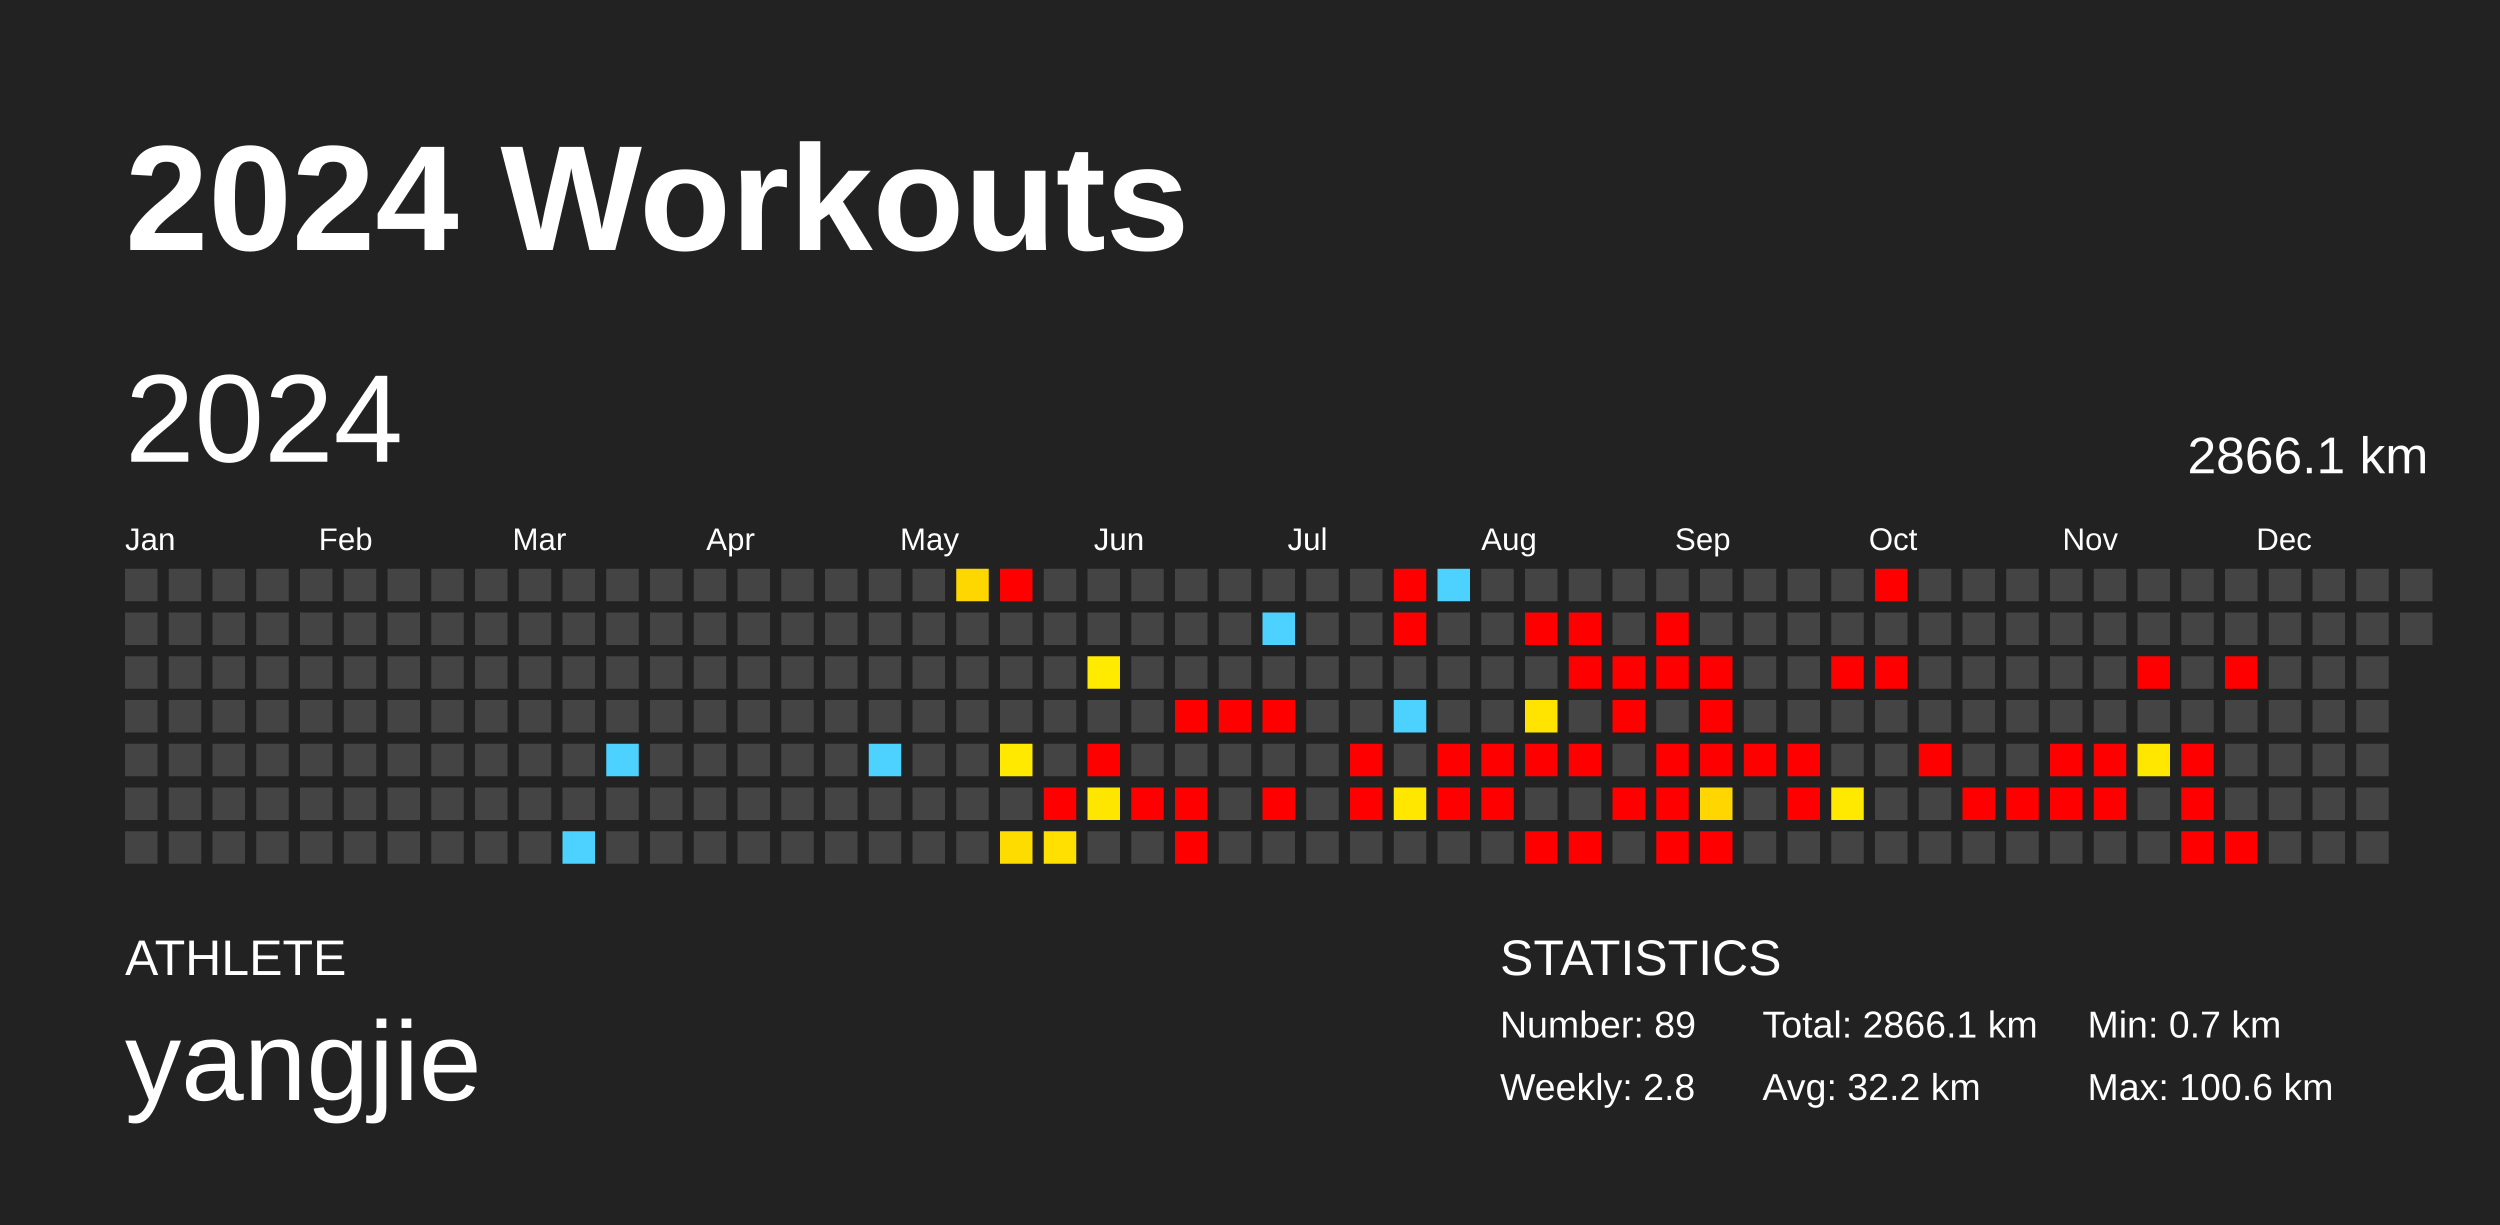
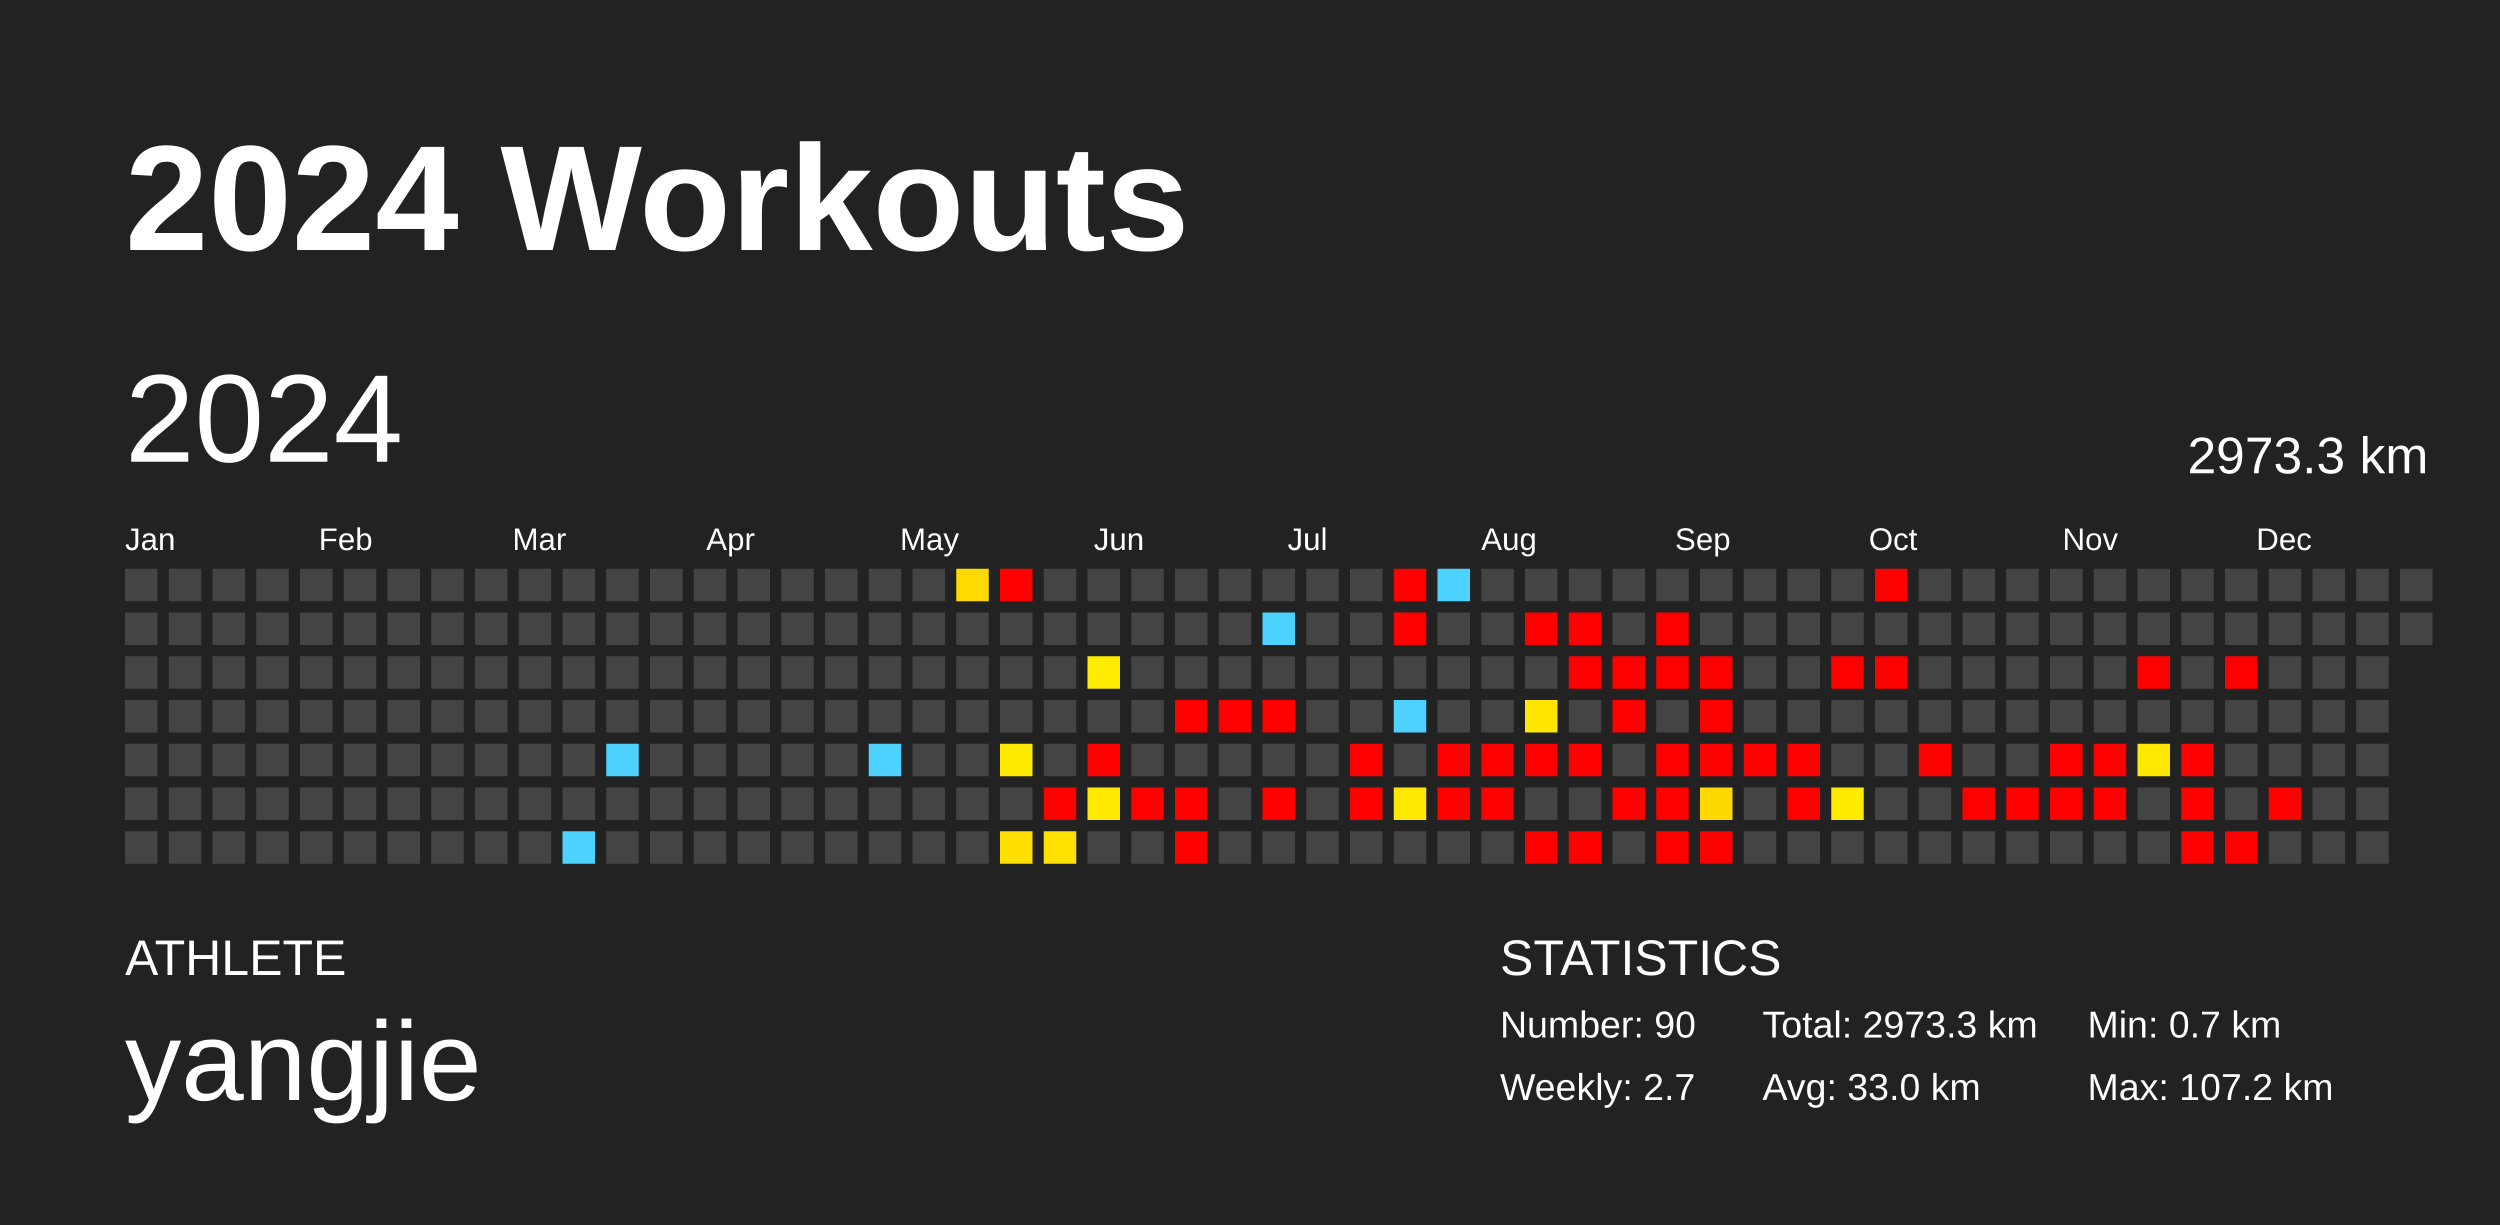
<svg xmlns="http://www.w3.org/2000/svg" baseProfile="full" height="98mm" version="1.1" viewBox="0,0,200,98" width="200mm">
  <defs />
  <rect fill="#222222" height="98" width="200" x="0" y="0" />
  <text fill="#FFFFFF" style="font-size:12px; font-family:Arial; font-weight:bold;" x="10" y="20">2024 Workouts</text>
  <text fill="#FFFFFF" style="font-size:4px; font-family:Arial" x="10" y="78">ATHLETE</text>
  <text fill="#FFFFFF" style="font-size:9px; font-family:Arial" x="10" y="88">yangjie</text>
  <text fill="#FFFFFF" style="font-size:4px; font-family:Arial" x="120" y="78">STATISTICS</text>
-   <text fill="#FFFFFF" style="font-size:3px; font-family:Arial" x="120" y="83">Number: 89</text>
-   <text fill="#FFFFFF" style="font-size:3px; font-family:Arial" x="120" y="88">Weekly: 2.8</text>
-   <text fill="#FFFFFF" style="font-size:3px; font-family:Arial" x="141" y="83">Total: 2866.1 km</text>
-   <text fill="#FFFFFF" style="font-size:3px; font-family:Arial" x="141" y="88">Avg: 32.2 km</text>
+   <text fill="#FFFFFF" style="font-size:3px; font-family:Arial" x="120" y="83">Number: 90</text>
+   <text fill="#FFFFFF" style="font-size:3px; font-family:Arial" x="120" y="88">Weekly: 2.7</text>
+   <text fill="#FFFFFF" style="font-size:3px; font-family:Arial" x="141" y="83">Total: 2973.3 km</text>
+   <text fill="#FFFFFF" style="font-size:3px; font-family:Arial" x="141" y="88">Avg: 33.0 km</text>
  <text fill="#FFFFFF" style="font-size:3px; font-family:Arial" x="167" y="83">Min: 0.7 km</text>
-   <text fill="#FFFFFF" style="font-size:3px; font-family:Arial" x="167" y="88">Max: 100.6 km</text>
+   <text fill="#FFFFFF" style="font-size:3px; font-family:Arial" x="167" y="88">Max: 107.2 km</text>
  <text dominant-baseline="hanging" fill="#FFFFFF" style="font-size:10.0px; font-family:Arial;" x="10" y="30">2024</text>
-   <text dominant-baseline="hanging" fill="#FFFFFF" style="font-size:4.125px; font-family:Arial;" x="175" y="35">2866.1 km</text>
+   <text dominant-baseline="hanging" fill="#FFFFFF" style="font-size:4.125px; font-family:Arial;" x="175" y="35">2973.3 km</text>
  <text fill="#FFFFFF" style="font-size:2.5px; font-family:Arial" x="10.0" y="44">Jan</text>
  <text fill="#FFFFFF" style="font-size:2.5px; font-family:Arial" x="25.5" y="44">Feb</text>
  <text fill="#FFFFFF" style="font-size:2.5px; font-family:Arial" x="41.0" y="44">Mar</text>
  <text fill="#FFFFFF" style="font-size:2.5px; font-family:Arial" x="56.5" y="44">Apr</text>
  <text fill="#FFFFFF" style="font-size:2.5px; font-family:Arial" x="72.0" y="44">May</text>
  <text fill="#FFFFFF" style="font-size:2.5px; font-family:Arial" x="87.5" y="44">Jun</text>
  <text fill="#FFFFFF" style="font-size:2.5px; font-family:Arial" x="103.0" y="44">Jul</text>
  <text fill="#FFFFFF" style="font-size:2.5px; font-family:Arial" x="118.5" y="44">Aug</text>
  <text fill="#FFFFFF" style="font-size:2.5px; font-family:Arial" x="134.0" y="44">Sep</text>
  <text fill="#FFFFFF" style="font-size:2.5px; font-family:Arial" x="149.5" y="44">Oct</text>
  <text fill="#FFFFFF" style="font-size:2.5px; font-family:Arial" x="165.0" y="44">Nov</text>
  <text fill="#FFFFFF" style="font-size:2.5px; font-family:Arial" x="180.5" y="44">Dec</text>
  <rect fill="#444444" height="2.6" width="2.6" x="10.0" y="45.5" />
  <rect fill="#444444" height="2.6" width="2.6" x="10.0" y="49.0" />
  <rect fill="#444444" height="2.6" width="2.6" x="10.0" y="52.5" />
  <rect fill="#444444" height="2.6" width="2.6" x="10.0" y="56.0" />
  <rect fill="#444444" height="2.6" width="2.6" x="10.0" y="59.5" />
  <rect fill="#444444" height="2.6" width="2.6" x="10.0" y="63.0" />
  <rect fill="#444444" height="2.6" width="2.6" x="10.0" y="66.5" />
  <rect fill="#444444" height="2.6" width="2.6" x="13.5" y="45.5" />
  <rect fill="#444444" height="2.6" width="2.6" x="13.5" y="49.0" />
  <rect fill="#444444" height="2.6" width="2.6" x="13.5" y="52.5" />
  <rect fill="#444444" height="2.6" width="2.6" x="13.5" y="56.0" />
  <rect fill="#444444" height="2.6" width="2.6" x="13.5" y="59.5" />
  <rect fill="#444444" height="2.6" width="2.6" x="13.5" y="63.0" />
  <rect fill="#444444" height="2.6" width="2.6" x="13.5" y="66.5" />
  <rect fill="#444444" height="2.6" width="2.6" x="17.0" y="45.5" />
  <rect fill="#444444" height="2.6" width="2.6" x="17.0" y="49.0" />
  <rect fill="#444444" height="2.6" width="2.6" x="17.0" y="52.5" />
  <rect fill="#444444" height="2.6" width="2.6" x="17.0" y="56.0" />
  <rect fill="#444444" height="2.6" width="2.6" x="17.0" y="59.5" />
  <rect fill="#444444" height="2.6" width="2.6" x="17.0" y="63.0" />
  <rect fill="#444444" height="2.6" width="2.6" x="17.0" y="66.5" />
  <rect fill="#444444" height="2.6" width="2.6" x="20.5" y="45.5" />
  <rect fill="#444444" height="2.6" width="2.6" x="20.5" y="49.0" />
  <rect fill="#444444" height="2.6" width="2.6" x="20.5" y="52.5" />
  <rect fill="#444444" height="2.6" width="2.6" x="20.5" y="56.0" />
  <rect fill="#444444" height="2.6" width="2.6" x="20.5" y="59.5" />
  <rect fill="#444444" height="2.6" width="2.6" x="20.5" y="63.0" />
  <rect fill="#444444" height="2.6" width="2.6" x="20.5" y="66.5" />
  <rect fill="#444444" height="2.6" width="2.6" x="24.0" y="45.5" />
  <rect fill="#444444" height="2.6" width="2.6" x="24.0" y="49.0" />
  <rect fill="#444444" height="2.6" width="2.6" x="24.0" y="52.5" />
  <rect fill="#444444" height="2.6" width="2.6" x="24.0" y="56.0" />
  <rect fill="#444444" height="2.6" width="2.6" x="24.0" y="59.5" />
  <rect fill="#444444" height="2.6" width="2.6" x="24.0" y="63.0" />
  <rect fill="#444444" height="2.6" width="2.6" x="24.0" y="66.5" />
  <rect fill="#444444" height="2.6" width="2.6" x="27.5" y="45.5" />
  <rect fill="#444444" height="2.6" width="2.6" x="27.5" y="49.0" />
  <rect fill="#444444" height="2.6" width="2.6" x="27.5" y="52.5" />
  <rect fill="#444444" height="2.6" width="2.6" x="27.5" y="56.0" />
  <rect fill="#444444" height="2.6" width="2.6" x="27.5" y="59.5" />
  <rect fill="#444444" height="2.6" width="2.6" x="27.5" y="63.0" />
  <rect fill="#444444" height="2.6" width="2.6" x="27.5" y="66.5" />
  <rect fill="#444444" height="2.6" width="2.6" x="31.0" y="45.5" />
  <rect fill="#444444" height="2.6" width="2.6" x="31.0" y="49.0" />
  <rect fill="#444444" height="2.6" width="2.6" x="31.0" y="52.5" />
  <rect fill="#444444" height="2.6" width="2.6" x="31.0" y="56.0" />
  <rect fill="#444444" height="2.6" width="2.6" x="31.0" y="59.5" />
  <rect fill="#444444" height="2.6" width="2.6" x="31.0" y="63.0" />
  <rect fill="#444444" height="2.6" width="2.6" x="31.0" y="66.5" />
  <rect fill="#444444" height="2.6" width="2.6" x="34.5" y="45.5" />
  <rect fill="#444444" height="2.6" width="2.6" x="34.5" y="49.0" />
  <rect fill="#444444" height="2.6" width="2.6" x="34.5" y="52.5" />
  <rect fill="#444444" height="2.6" width="2.6" x="34.5" y="56.0" />
  <rect fill="#444444" height="2.6" width="2.6" x="34.5" y="59.5" />
  <rect fill="#444444" height="2.6" width="2.6" x="34.5" y="63.0" />
  <rect fill="#444444" height="2.6" width="2.6" x="34.5" y="66.5" />
  <rect fill="#444444" height="2.6" width="2.6" x="38.0" y="45.5" />
  <rect fill="#444444" height="2.6" width="2.6" x="38.0" y="49.0" />
  <rect fill="#444444" height="2.6" width="2.6" x="38.0" y="52.5" />
  <rect fill="#444444" height="2.6" width="2.6" x="38.0" y="56.0" />
  <rect fill="#444444" height="2.6" width="2.6" x="38.0" y="59.5" />
  <rect fill="#444444" height="2.6" width="2.6" x="38.0" y="63.0" />
  <rect fill="#444444" height="2.6" width="2.6" x="38.0" y="66.5" />
  <rect fill="#444444" height="2.6" width="2.6" x="41.5" y="45.5" />
  <rect fill="#444444" height="2.6" width="2.6" x="41.5" y="49.0" />
  <rect fill="#444444" height="2.6" width="2.6" x="41.5" y="52.5" />
  <rect fill="#444444" height="2.6" width="2.6" x="41.5" y="56.0" />
  <rect fill="#444444" height="2.6" width="2.6" x="41.5" y="59.5" />
  <rect fill="#444444" height="2.6" width="2.6" x="41.5" y="63.0" />
  <rect fill="#444444" height="2.6" width="2.6" x="41.5" y="66.5" />
  <rect fill="#444444" height="2.6" width="2.6" x="45.0" y="45.5" />
  <rect fill="#444444" height="2.6" width="2.6" x="45.0" y="49.0" />
  <rect fill="#444444" height="2.6" width="2.6" x="45.0" y="52.5" />
  <rect fill="#444444" height="2.6" width="2.6" x="45.0" y="56.0" />
  <rect fill="#444444" height="2.6" width="2.6" x="45.0" y="59.5" />
  <rect fill="#444444" height="2.6" width="2.6" x="45.0" y="63.0" />
  <rect fill="#4dd2ff" height="2.6" width="2.6" x="45.0" y="66.5" />
  <rect fill="#444444" height="2.6" width="2.6" x="48.5" y="45.5" />
  <rect fill="#444444" height="2.6" width="2.6" x="48.5" y="49.0" />
  <rect fill="#444444" height="2.6" width="2.6" x="48.5" y="52.5" />
  <rect fill="#444444" height="2.6" width="2.6" x="48.5" y="56.0" />
  <rect fill="#4dd2ff" height="2.6" width="2.6" x="48.5" y="59.5" />
  <rect fill="#444444" height="2.6" width="2.6" x="48.5" y="63.0" />
  <rect fill="#444444" height="2.6" width="2.6" x="48.5" y="66.5" />
  <rect fill="#444444" height="2.6" width="2.6" x="52.0" y="45.5" />
  <rect fill="#444444" height="2.6" width="2.6" x="52.0" y="49.0" />
  <rect fill="#444444" height="2.6" width="2.6" x="52.0" y="52.5" />
  <rect fill="#444444" height="2.6" width="2.6" x="52.0" y="56.0" />
  <rect fill="#444444" height="2.6" width="2.6" x="52.0" y="59.5" />
  <rect fill="#444444" height="2.6" width="2.6" x="52.0" y="63.0" />
  <rect fill="#444444" height="2.6" width="2.6" x="52.0" y="66.5" />
  <rect fill="#444444" height="2.6" width="2.6" x="55.5" y="45.5" />
  <rect fill="#444444" height="2.6" width="2.6" x="55.5" y="49.0" />
  <rect fill="#444444" height="2.6" width="2.6" x="55.5" y="52.5" />
  <rect fill="#444444" height="2.6" width="2.6" x="55.5" y="56.0" />
  <rect fill="#444444" height="2.6" width="2.6" x="55.5" y="59.5" />
  <rect fill="#444444" height="2.6" width="2.6" x="55.5" y="63.0" />
  <rect fill="#444444" height="2.6" width="2.6" x="55.5" y="66.5" />
  <rect fill="#444444" height="2.6" width="2.6" x="59.0" y="45.5" />
  <rect fill="#444444" height="2.6" width="2.6" x="59.0" y="49.0" />
  <rect fill="#444444" height="2.6" width="2.6" x="59.0" y="52.5" />
  <rect fill="#444444" height="2.6" width="2.6" x="59.0" y="56.0" />
  <rect fill="#444444" height="2.6" width="2.6" x="59.0" y="59.5" />
  <rect fill="#444444" height="2.6" width="2.6" x="59.0" y="63.0" />
  <rect fill="#444444" height="2.6" width="2.6" x="59.0" y="66.5" />
  <rect fill="#444444" height="2.6" width="2.6" x="62.5" y="45.5" />
  <rect fill="#444444" height="2.6" width="2.6" x="62.5" y="49.0" />
  <rect fill="#444444" height="2.6" width="2.6" x="62.5" y="52.5" />
  <rect fill="#444444" height="2.6" width="2.6" x="62.5" y="56.0" />
  <rect fill="#444444" height="2.6" width="2.6" x="62.5" y="59.5" />
  <rect fill="#444444" height="2.6" width="2.6" x="62.5" y="63.0" />
  <rect fill="#444444" height="2.6" width="2.6" x="62.5" y="66.5" />
  <rect fill="#444444" height="2.6" width="2.6" x="66.0" y="45.5" />
  <rect fill="#444444" height="2.6" width="2.6" x="66.0" y="49.0" />
  <rect fill="#444444" height="2.6" width="2.6" x="66.0" y="52.5" />
  <rect fill="#444444" height="2.6" width="2.6" x="66.0" y="56.0" />
  <rect fill="#444444" height="2.6" width="2.6" x="66.0" y="59.5" />
  <rect fill="#444444" height="2.6" width="2.6" x="66.0" y="63.0" />
  <rect fill="#444444" height="2.6" width="2.6" x="66.0" y="66.5" />
  <rect fill="#444444" height="2.6" width="2.6" x="69.5" y="45.5" />
  <rect fill="#444444" height="2.6" width="2.6" x="69.5" y="49.0" />
  <rect fill="#444444" height="2.6" width="2.6" x="69.5" y="52.5" />
  <rect fill="#444444" height="2.6" width="2.6" x="69.5" y="56.0" />
  <rect fill="#4dd2ff" height="2.6" width="2.6" x="69.5" y="59.5" />
  <rect fill="#444444" height="2.6" width="2.6" x="69.5" y="63.0" />
  <rect fill="#444444" height="2.6" width="2.6" x="69.5" y="66.5" />
  <rect fill="#444444" height="2.6" width="2.6" x="73.0" y="45.5" />
  <rect fill="#444444" height="2.6" width="2.6" x="73.0" y="49.0" />
  <rect fill="#444444" height="2.6" width="2.6" x="73.0" y="52.5" />
  <rect fill="#444444" height="2.6" width="2.6" x="73.0" y="56.0" />
  <rect fill="#444444" height="2.6" width="2.6" x="73.0" y="59.5" />
  <rect fill="#444444" height="2.6" width="2.6" x="73.0" y="63.0" />
  <rect fill="#444444" height="2.6" width="2.6" x="73.0" y="66.5" />
-   <rect fill="#ffd700" height="2.6" width="2.6" x="76.5" y="45.5" />
+   <rect fill="#ffd900" height="2.6" width="2.6" x="76.5" y="45.5" />
  <rect fill="#444444" height="2.6" width="2.6" x="76.5" y="49.0" />
  <rect fill="#444444" height="2.6" width="2.6" x="76.5" y="52.5" />
  <rect fill="#444444" height="2.6" width="2.6" x="76.5" y="56.0" />
  <rect fill="#444444" height="2.6" width="2.6" x="76.5" y="59.5" />
  <rect fill="#444444" height="2.6" width="2.6" x="76.5" y="63.0" />
  <rect fill="#444444" height="2.6" width="2.6" x="76.5" y="66.5" />
  <rect fill="red" height="2.6" width="2.6" x="80.0" y="45.5" />
  <rect fill="#444444" height="2.6" width="2.6" x="80.0" y="49.0" />
  <rect fill="#444444" height="2.6" width="2.6" x="80.0" y="52.5" />
  <rect fill="#444444" height="2.6" width="2.6" x="80.0" y="56.0" />
-   <rect fill="#ffe900" height="2.6" width="2.6" x="80.0" y="59.5" />
+   <rect fill="#ffea00" height="2.6" width="2.6" x="80.0" y="59.5" />
  <rect fill="#444444" height="2.6" width="2.6" x="80.0" y="63.0" />
-   <rect fill="#ffdc00" height="2.6" width="2.6" x="80.0" y="66.5" />
+   <rect fill="#ffde00" height="2.6" width="2.6" x="80.0" y="66.5" />
  <rect fill="#444444" height="2.6" width="2.6" x="83.5" y="45.5" />
  <rect fill="#444444" height="2.6" width="2.6" x="83.5" y="49.0" />
  <rect fill="#444444" height="2.6" width="2.6" x="83.5" y="52.5" />
  <rect fill="#444444" height="2.6" width="2.6" x="83.5" y="56.0" />
  <rect fill="#444444" height="2.6" width="2.6" x="83.5" y="59.5" />
  <rect fill="red" height="2.6" width="2.6" x="83.5" y="63.0" />
-   <rect fill="#ffe000" height="2.6" width="2.6" x="83.5" y="66.5" />
+   <rect fill="#ffe200" height="2.6" width="2.6" x="83.5" y="66.5" />
  <rect fill="#444444" height="2.6" width="2.6" x="87.0" y="45.5" />
  <rect fill="#444444" height="2.6" width="2.6" x="87.0" y="49.0" />
-   <rect fill="#ffeb00" height="2.6" width="2.6" x="87.0" y="52.5" />
+   <rect fill="#ffec00" height="2.6" width="2.6" x="87.0" y="52.5" />
  <rect fill="#444444" height="2.6" width="2.6" x="87.0" y="56.0" />
  <rect fill="red" height="2.6" width="2.6" x="87.0" y="59.5" />
-   <rect fill="#ffe600" height="2.6" width="2.6" x="87.0" y="63.0" />
+   <rect fill="#ffe800" height="2.6" width="2.6" x="87.0" y="63.0" />
  <rect fill="#444444" height="2.6" width="2.6" x="87.0" y="66.5" />
  <rect fill="#444444" height="2.6" width="2.6" x="90.5" y="45.5" />
  <rect fill="#444444" height="2.6" width="2.6" x="90.5" y="49.0" />
  <rect fill="#444444" height="2.6" width="2.6" x="90.5" y="52.5" />
  <rect fill="#444444" height="2.6" width="2.6" x="90.5" y="56.0" />
  <rect fill="#444444" height="2.6" width="2.6" x="90.5" y="59.5" />
  <rect fill="red" height="2.6" width="2.6" x="90.5" y="63.0" />
  <rect fill="#444444" height="2.6" width="2.6" x="90.5" y="66.5" />
  <rect fill="#444444" height="2.6" width="2.6" x="94.0" y="45.5" />
  <rect fill="#444444" height="2.6" width="2.6" x="94.0" y="49.0" />
  <rect fill="#444444" height="2.6" width="2.6" x="94.0" y="52.5" />
  <rect fill="red" height="2.6" width="2.6" x="94.0" y="56.0" />
  <rect fill="#444444" height="2.6" width="2.6" x="94.0" y="59.5" />
  <rect fill="red" height="2.6" width="2.6" x="94.0" y="63.0" />
  <rect fill="red" height="2.6" width="2.6" x="94.0" y="66.5" />
  <rect fill="#444444" height="2.6" width="2.6" x="97.5" y="45.5" />
  <rect fill="#444444" height="2.6" width="2.6" x="97.5" y="49.0" />
  <rect fill="#444444" height="2.6" width="2.6" x="97.5" y="52.5" />
  <rect fill="red" height="2.6" width="2.6" x="97.5" y="56.0" />
  <rect fill="#444444" height="2.6" width="2.6" x="97.5" y="59.5" />
  <rect fill="#444444" height="2.6" width="2.6" x="97.5" y="63.0" />
  <rect fill="#444444" height="2.6" width="2.6" x="97.5" y="66.5" />
  <rect fill="#444444" height="2.6" width="2.6" x="101.0" y="45.5" />
  <rect fill="#4dd2ff" height="2.6" width="2.6" x="101.0" y="49.0" />
  <rect fill="#444444" height="2.6" width="2.6" x="101.0" y="52.5" />
  <rect fill="red" height="2.6" width="2.6" x="101.0" y="56.0" />
  <rect fill="#444444" height="2.6" width="2.6" x="101.0" y="59.5" />
  <rect fill="red" height="2.6" width="2.6" x="101.0" y="63.0" />
  <rect fill="#444444" height="2.6" width="2.6" x="101.0" y="66.5" />
  <rect fill="#444444" height="2.6" width="2.6" x="104.5" y="45.5" />
  <rect fill="#444444" height="2.6" width="2.6" x="104.5" y="49.0" />
  <rect fill="#444444" height="2.6" width="2.6" x="104.5" y="52.5" />
  <rect fill="#444444" height="2.6" width="2.6" x="104.5" y="56.0" />
  <rect fill="#444444" height="2.6" width="2.6" x="104.5" y="59.5" />
  <rect fill="#444444" height="2.6" width="2.6" x="104.5" y="63.0" />
  <rect fill="#444444" height="2.6" width="2.6" x="104.5" y="66.5" />
  <rect fill="#444444" height="2.6" width="2.6" x="108.0" y="45.5" />
  <rect fill="#444444" height="2.6" width="2.6" x="108.0" y="49.0" />
  <rect fill="#444444" height="2.6" width="2.6" x="108.0" y="52.5" />
  <rect fill="#444444" height="2.6" width="2.6" x="108.0" y="56.0" />
  <rect fill="red" height="2.6" width="2.6" x="108.0" y="59.5" />
  <rect fill="red" height="2.6" width="2.6" x="108.0" y="63.0" />
  <rect fill="#444444" height="2.6" width="2.6" x="108.0" y="66.5" />
  <rect fill="red" height="2.6" width="2.6" x="111.5" y="45.5" />
  <rect fill="red" height="2.6" width="2.6" x="111.5" y="49.0" />
  <rect fill="#444444" height="2.6" width="2.6" x="111.5" y="52.5" />
  <rect fill="#4dd2ff" height="2.6" width="2.6" x="111.5" y="56.0" />
  <rect fill="#444444" height="2.6" width="2.6" x="111.5" y="59.5" />
-   <rect fill="#ffe700" height="2.6" width="2.6" x="111.5" y="63.0" />
+   <rect fill="#ffe900" height="2.6" width="2.6" x="111.5" y="63.0" />
  <rect fill="#444444" height="2.6" width="2.6" x="111.5" y="66.5" />
  <rect fill="#4dd2ff" height="2.6" width="2.6" x="115.0" y="45.5" />
  <rect fill="#444444" height="2.6" width="2.6" x="115.0" y="49.0" />
  <rect fill="#444444" height="2.6" width="2.6" x="115.0" y="52.5" />
  <rect fill="#444444" height="2.6" width="2.6" x="115.0" y="56.0" />
  <rect fill="red" height="2.6" width="2.6" x="115.0" y="59.5" />
  <rect fill="red" height="2.6" width="2.6" x="115.0" y="63.0" />
  <rect fill="#444444" height="2.6" width="2.6" x="115.0" y="66.5" />
  <rect fill="#444444" height="2.6" width="2.6" x="118.5" y="45.5" />
  <rect fill="#444444" height="2.6" width="2.6" x="118.5" y="49.0" />
  <rect fill="#444444" height="2.6" width="2.6" x="118.5" y="52.5" />
  <rect fill="#444444" height="2.6" width="2.6" x="118.5" y="56.0" />
  <rect fill="red" height="2.6" width="2.6" x="118.5" y="59.5" />
  <rect fill="red" height="2.6" width="2.6" x="118.5" y="63.0" />
  <rect fill="#444444" height="2.6" width="2.6" x="118.5" y="66.5" />
  <rect fill="#444444" height="2.6" width="2.6" x="122.0" y="45.5" />
  <rect fill="red" height="2.6" width="2.6" x="122.0" y="49.0" />
  <rect fill="#444444" height="2.6" width="2.6" x="122.0" y="52.5" />
-   <rect fill="#ffe400" height="2.6" width="2.6" x="122.0" y="56.0" />
+   <rect fill="#ffe600" height="2.6" width="2.6" x="122.0" y="56.0" />
  <rect fill="red" height="2.6" width="2.6" x="122.0" y="59.5" />
  <rect fill="#444444" height="2.6" width="2.6" x="122.0" y="63.0" />
  <rect fill="red" height="2.6" width="2.6" x="122.0" y="66.5" />
  <rect fill="#444444" height="2.6" width="2.6" x="125.5" y="45.5" />
  <rect fill="red" height="2.6" width="2.6" x="125.5" y="49.0" />
  <rect fill="red" height="2.6" width="2.6" x="125.5" y="52.5" />
  <rect fill="#444444" height="2.6" width="2.6" x="125.5" y="56.0" />
  <rect fill="red" height="2.6" width="2.6" x="125.5" y="59.5" />
  <rect fill="#444444" height="2.6" width="2.6" x="125.5" y="63.0" />
  <rect fill="red" height="2.6" width="2.6" x="125.5" y="66.5" />
  <rect fill="#444444" height="2.6" width="2.6" x="129.0" y="45.5" />
  <rect fill="#444444" height="2.6" width="2.6" x="129.0" y="49.0" />
  <rect fill="red" height="2.6" width="2.6" x="129.0" y="52.5" />
  <rect fill="red" height="2.6" width="2.6" x="129.0" y="56.0" />
  <rect fill="#444444" height="2.6" width="2.6" x="129.0" y="59.5" />
  <rect fill="red" height="2.6" width="2.6" x="129.0" y="63.0" />
  <rect fill="#444444" height="2.6" width="2.6" x="129.0" y="66.5" />
  <rect fill="#444444" height="2.6" width="2.6" x="132.5" y="45.5" />
  <rect fill="red" height="2.6" width="2.6" x="132.5" y="49.0" />
  <rect fill="red" height="2.6" width="2.6" x="132.5" y="52.5" />
  <rect fill="#444444" height="2.6" width="2.6" x="132.5" y="56.0" />
  <rect fill="red" height="2.6" width="2.6" x="132.5" y="59.5" />
  <rect fill="red" height="2.6" width="2.6" x="132.5" y="63.0" />
  <rect fill="red" height="2.6" width="2.6" x="132.5" y="66.5" />
  <rect fill="#444444" height="2.6" width="2.6" x="136.0" y="45.5" />
  <rect fill="#444444" height="2.6" width="2.6" x="136.0" y="49.0" />
  <rect fill="red" height="2.6" width="2.6" x="136.0" y="52.5" />
  <rect fill="red" height="2.6" width="2.6" x="136.0" y="56.0" />
  <rect fill="red" height="2.6" width="2.6" x="136.0" y="59.5" />
-   <rect fill="#ffd600" height="2.6" width="2.6" x="136.0" y="63.0" />
+   <rect fill="#ffd800" height="2.6" width="2.6" x="136.0" y="63.0" />
  <rect fill="red" height="2.6" width="2.6" x="136.0" y="66.5" />
  <rect fill="#444444" height="2.6" width="2.6" x="139.5" y="45.5" />
  <rect fill="#444444" height="2.6" width="2.6" x="139.5" y="49.0" />
  <rect fill="#444444" height="2.6" width="2.6" x="139.5" y="52.5" />
  <rect fill="#444444" height="2.6" width="2.6" x="139.5" y="56.0" />
  <rect fill="red" height="2.6" width="2.6" x="139.5" y="59.5" />
  <rect fill="#444444" height="2.6" width="2.6" x="139.5" y="63.0" />
  <rect fill="#444444" height="2.6" width="2.6" x="139.5" y="66.5" />
  <rect fill="#444444" height="2.6" width="2.6" x="143.0" y="45.5" />
  <rect fill="#444444" height="2.6" width="2.6" x="143.0" y="49.0" />
  <rect fill="#444444" height="2.6" width="2.6" x="143.0" y="52.5" />
  <rect fill="#444444" height="2.6" width="2.6" x="143.0" y="56.0" />
  <rect fill="red" height="2.6" width="2.6" x="143.0" y="59.5" />
  <rect fill="red" height="2.6" width="2.6" x="143.0" y="63.0" />
  <rect fill="#444444" height="2.6" width="2.6" x="143.0" y="66.5" />
  <rect fill="#444444" height="2.6" width="2.6" x="146.5" y="45.5" />
  <rect fill="#444444" height="2.6" width="2.6" x="146.5" y="49.0" />
  <rect fill="red" height="2.6" width="2.6" x="146.5" y="52.5" />
  <rect fill="#444444" height="2.6" width="2.6" x="146.5" y="56.0" />
  <rect fill="#444444" height="2.6" width="2.6" x="146.5" y="59.5" />
-   <rect fill="#ffe900" height="2.6" width="2.6" x="146.5" y="63.0" />
+   <rect fill="#ffeb00" height="2.6" width="2.6" x="146.5" y="63.0" />
  <rect fill="#444444" height="2.6" width="2.6" x="146.5" y="66.5" />
  <rect fill="red" height="2.6" width="2.6" x="150.0" y="45.5" />
  <rect fill="#444444" height="2.6" width="2.6" x="150.0" y="49.0" />
  <rect fill="red" height="2.6" width="2.6" x="150.0" y="52.5" />
  <rect fill="#444444" height="2.6" width="2.6" x="150.0" y="56.0" />
  <rect fill="#444444" height="2.6" width="2.6" x="150.0" y="59.5" />
  <rect fill="#444444" height="2.6" width="2.6" x="150.0" y="63.0" />
  <rect fill="#444444" height="2.6" width="2.6" x="150.0" y="66.5" />
  <rect fill="#444444" height="2.6" width="2.6" x="153.5" y="45.5" />
  <rect fill="#444444" height="2.6" width="2.6" x="153.5" y="49.0" />
  <rect fill="#444444" height="2.6" width="2.6" x="153.5" y="52.5" />
  <rect fill="#444444" height="2.6" width="2.6" x="153.5" y="56.0" />
  <rect fill="red" height="2.6" width="2.6" x="153.5" y="59.5" />
  <rect fill="#444444" height="2.6" width="2.6" x="153.5" y="63.0" />
  <rect fill="#444444" height="2.6" width="2.6" x="153.5" y="66.5" />
  <rect fill="#444444" height="2.6" width="2.6" x="157.0" y="45.5" />
  <rect fill="#444444" height="2.6" width="2.6" x="157.0" y="49.0" />
  <rect fill="#444444" height="2.6" width="2.6" x="157.0" y="52.5" />
  <rect fill="#444444" height="2.6" width="2.6" x="157.0" y="56.0" />
  <rect fill="#444444" height="2.6" width="2.6" x="157.0" y="59.5" />
  <rect fill="red" height="2.6" width="2.6" x="157.0" y="63.0" />
  <rect fill="#444444" height="2.6" width="2.6" x="157.0" y="66.5" />
  <rect fill="#444444" height="2.6" width="2.6" x="160.5" y="45.5" />
  <rect fill="#444444" height="2.6" width="2.6" x="160.5" y="49.0" />
  <rect fill="#444444" height="2.6" width="2.6" x="160.5" y="52.5" />
  <rect fill="#444444" height="2.6" width="2.6" x="160.5" y="56.0" />
  <rect fill="#444444" height="2.6" width="2.6" x="160.5" y="59.5" />
  <rect fill="red" height="2.6" width="2.6" x="160.5" y="63.0" />
  <rect fill="#444444" height="2.6" width="2.6" x="160.5" y="66.5" />
  <rect fill="#444444" height="2.6" width="2.6" x="164.0" y="45.5" />
  <rect fill="#444444" height="2.6" width="2.6" x="164.0" y="49.0" />
  <rect fill="#444444" height="2.6" width="2.6" x="164.0" y="52.5" />
  <rect fill="#444444" height="2.6" width="2.6" x="164.0" y="56.0" />
  <rect fill="red" height="2.6" width="2.6" x="164.0" y="59.5" />
  <rect fill="red" height="2.6" width="2.6" x="164.0" y="63.0" />
  <rect fill="#444444" height="2.6" width="2.6" x="164.0" y="66.5" />
  <rect fill="#444444" height="2.6" width="2.6" x="167.5" y="45.5" />
  <rect fill="#444444" height="2.6" width="2.6" x="167.5" y="49.0" />
  <rect fill="#444444" height="2.6" width="2.6" x="167.5" y="52.5" />
  <rect fill="#444444" height="2.6" width="2.6" x="167.5" y="56.0" />
  <rect fill="red" height="2.6" width="2.6" x="167.5" y="59.5" />
  <rect fill="red" height="2.6" width="2.6" x="167.5" y="63.0" />
  <rect fill="#444444" height="2.6" width="2.6" x="167.5" y="66.5" />
  <rect fill="#444444" height="2.6" width="2.6" x="171.0" y="45.5" />
  <rect fill="#444444" height="2.6" width="2.6" x="171.0" y="49.0" />
  <rect fill="red" height="2.6" width="2.6" x="171.0" y="52.5" />
  <rect fill="#444444" height="2.6" width="2.6" x="171.0" y="56.0" />
-   <rect fill="#ffe700" height="2.6" width="2.6" x="171.0" y="59.5" />
+   <rect fill="#ffe800" height="2.6" width="2.6" x="171.0" y="59.5" />
  <rect fill="#444444" height="2.6" width="2.6" x="171.0" y="63.0" />
  <rect fill="#444444" height="2.6" width="2.6" x="171.0" y="66.5" />
  <rect fill="#444444" height="2.6" width="2.6" x="174.5" y="45.5" />
  <rect fill="#444444" height="2.6" width="2.6" x="174.5" y="49.0" />
  <rect fill="#444444" height="2.6" width="2.6" x="174.5" y="52.5" />
  <rect fill="#444444" height="2.6" width="2.6" x="174.5" y="56.0" />
  <rect fill="red" height="2.6" width="2.6" x="174.5" y="59.5" />
  <rect fill="red" height="2.6" width="2.6" x="174.5" y="63.0" />
  <rect fill="red" height="2.6" width="2.6" x="174.5" y="66.5" />
  <rect fill="#444444" height="2.6" width="2.6" x="178.0" y="45.5" />
  <rect fill="#444444" height="2.6" width="2.6" x="178.0" y="49.0" />
  <rect fill="red" height="2.6" width="2.6" x="178.0" y="52.5" />
  <rect fill="#444444" height="2.6" width="2.6" x="178.0" y="56.0" />
  <rect fill="#444444" height="2.6" width="2.6" x="178.0" y="59.5" />
  <rect fill="#444444" height="2.6" width="2.6" x="178.0" y="63.0" />
  <rect fill="red" height="2.6" width="2.6" x="178.0" y="66.5" />
  <rect fill="#444444" height="2.6" width="2.6" x="181.5" y="45.5" />
  <rect fill="#444444" height="2.6" width="2.6" x="181.5" y="49.0" />
  <rect fill="#444444" height="2.6" width="2.6" x="181.5" y="52.5" />
  <rect fill="#444444" height="2.6" width="2.6" x="181.5" y="56.0" />
  <rect fill="#444444" height="2.6" width="2.6" x="181.5" y="59.5" />
-   <rect fill="#444444" height="2.6" width="2.6" x="181.5" y="63.0" />
+   <rect fill="red" height="2.6" width="2.6" x="181.5" y="63.0" />
  <rect fill="#444444" height="2.6" width="2.6" x="181.5" y="66.5" />
  <rect fill="#444444" height="2.6" width="2.6" x="185.0" y="45.5" />
  <rect fill="#444444" height="2.6" width="2.6" x="185.0" y="49.0" />
  <rect fill="#444444" height="2.6" width="2.6" x="185.0" y="52.5" />
  <rect fill="#444444" height="2.6" width="2.6" x="185.0" y="56.0" />
  <rect fill="#444444" height="2.6" width="2.6" x="185.0" y="59.5" />
  <rect fill="#444444" height="2.6" width="2.6" x="185.0" y="63.0" />
  <rect fill="#444444" height="2.6" width="2.6" x="185.0" y="66.5" />
  <rect fill="#444444" height="2.6" width="2.6" x="188.5" y="45.5" />
  <rect fill="#444444" height="2.6" width="2.6" x="188.5" y="49.0" />
  <rect fill="#444444" height="2.6" width="2.6" x="188.5" y="52.5" />
  <rect fill="#444444" height="2.6" width="2.6" x="188.5" y="56.0" />
  <rect fill="#444444" height="2.6" width="2.6" x="188.5" y="59.5" />
  <rect fill="#444444" height="2.6" width="2.6" x="188.5" y="63.0" />
  <rect fill="#444444" height="2.6" width="2.6" x="188.5" y="66.5" />
  <rect fill="#444444" height="2.6" width="2.6" x="192.0" y="45.5" />
  <rect fill="#444444" height="2.6" width="2.6" x="192.0" y="49.0" />
</svg>
